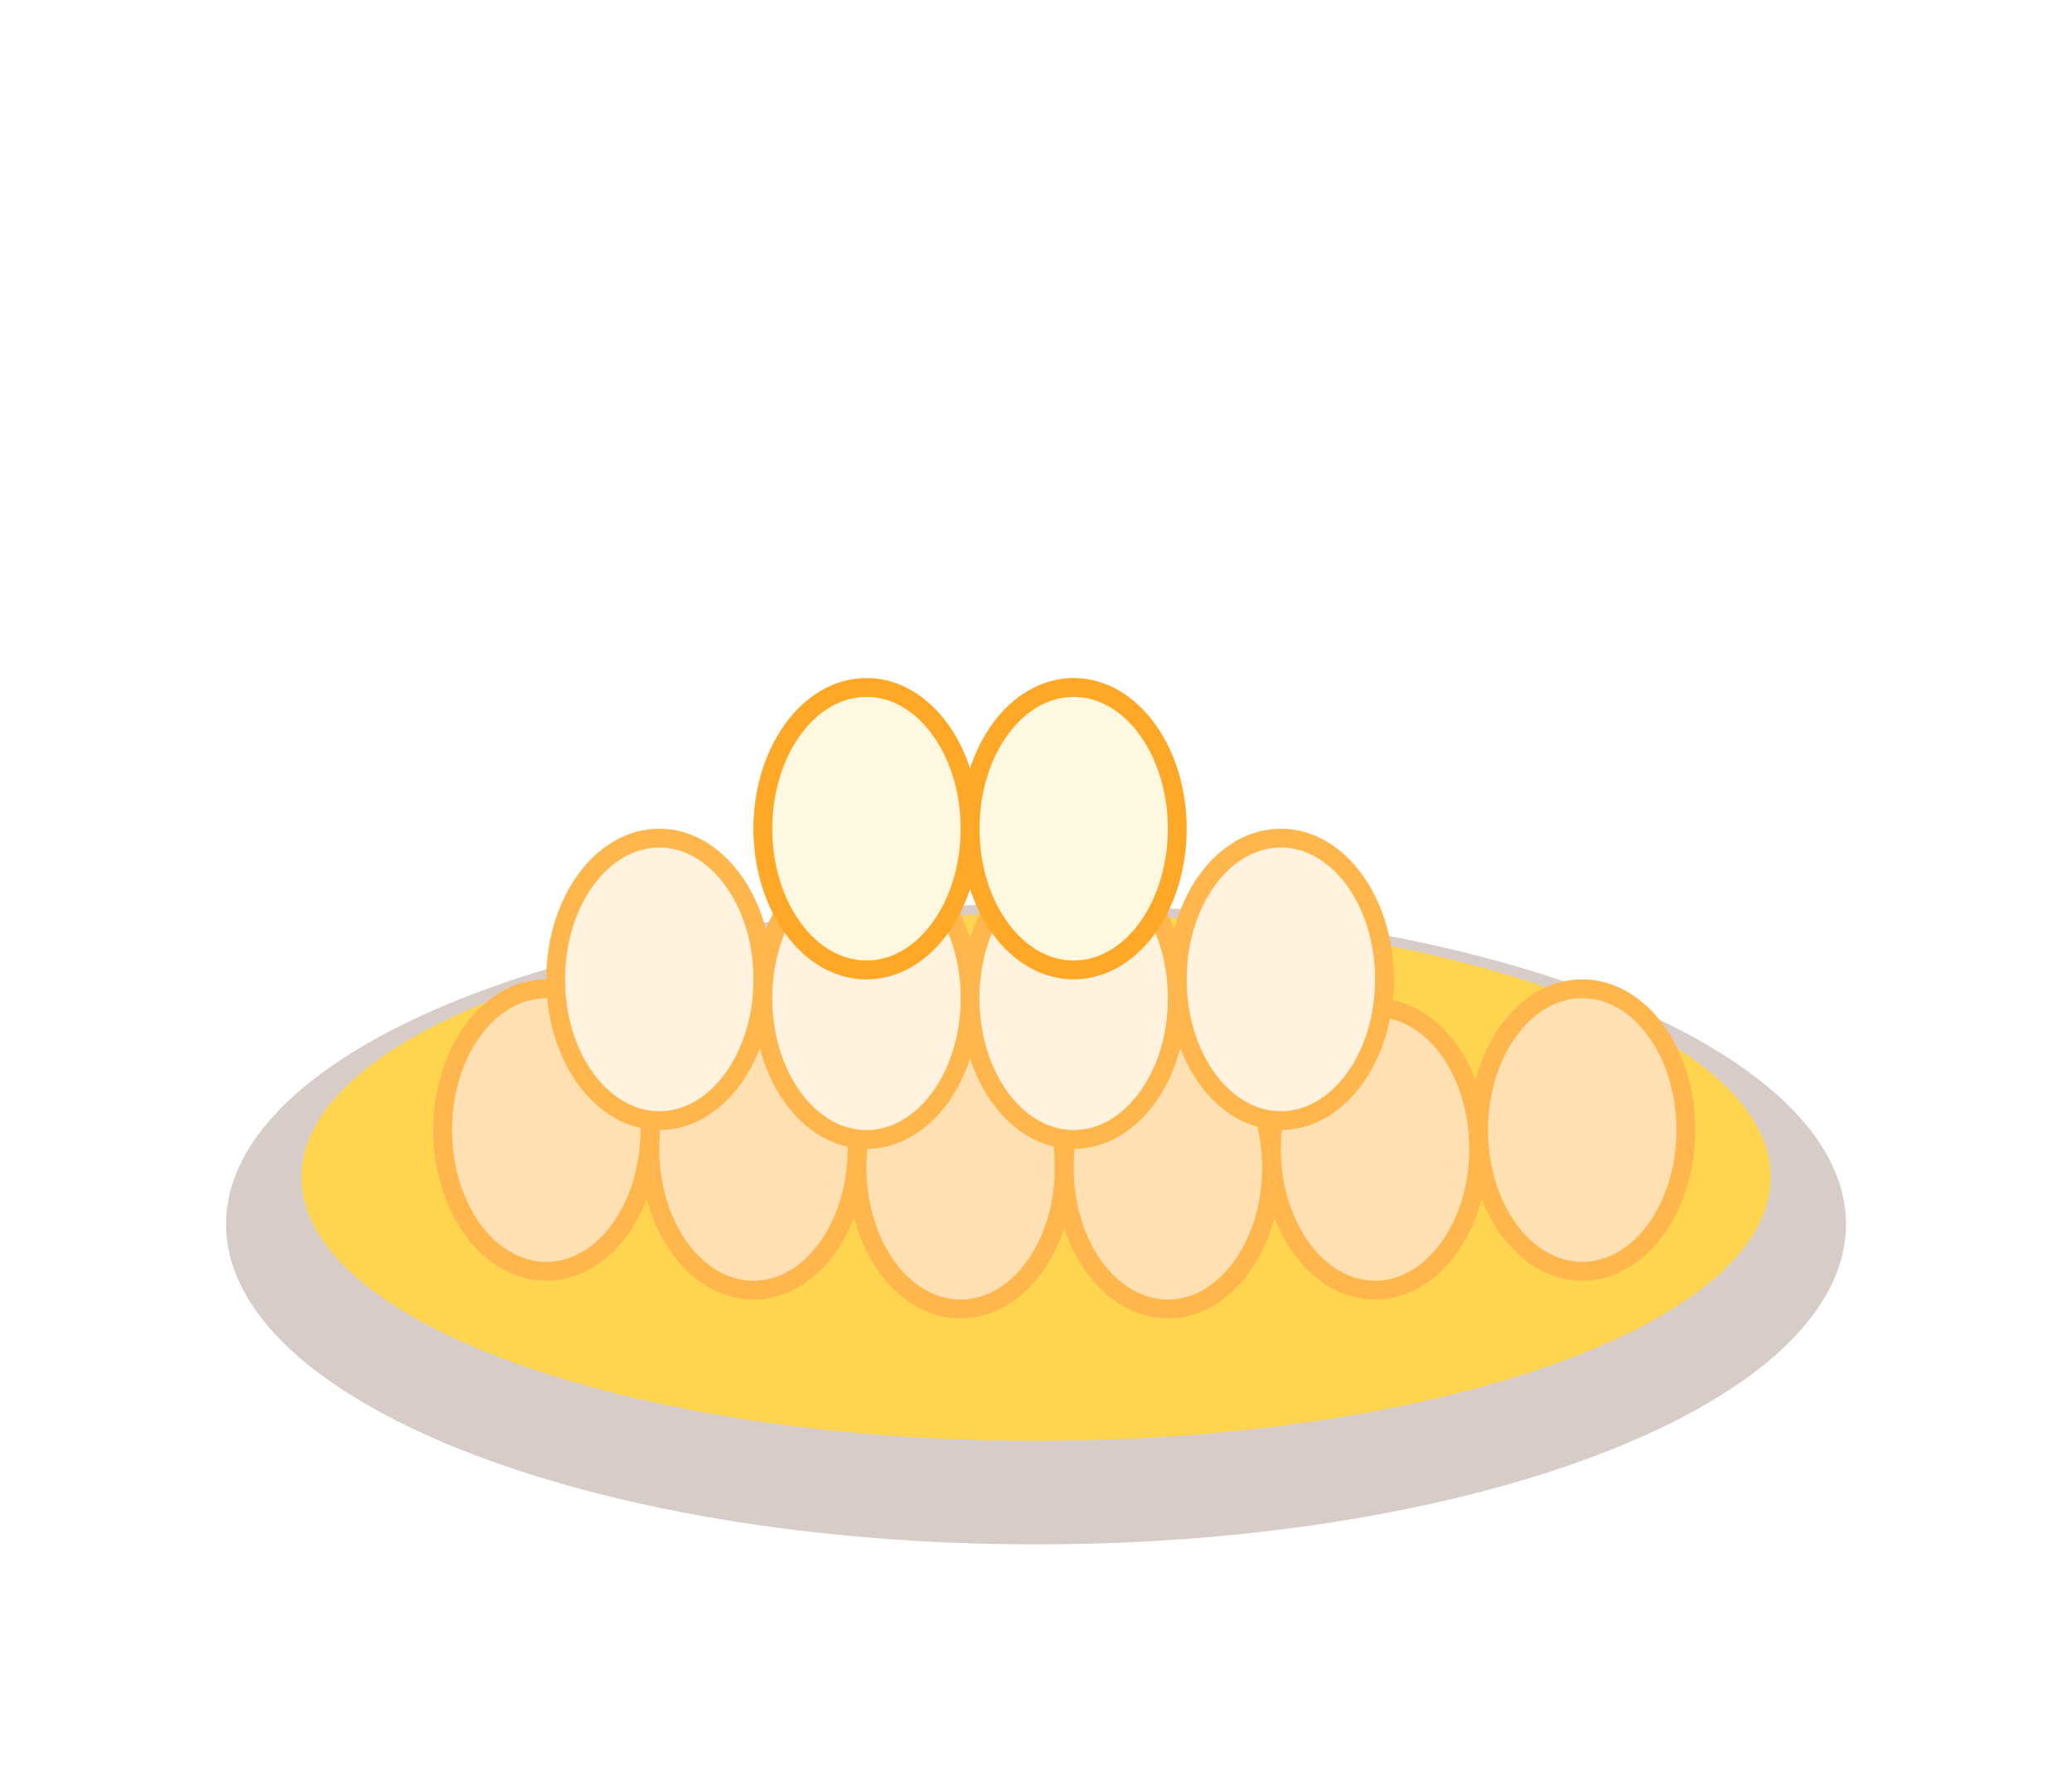
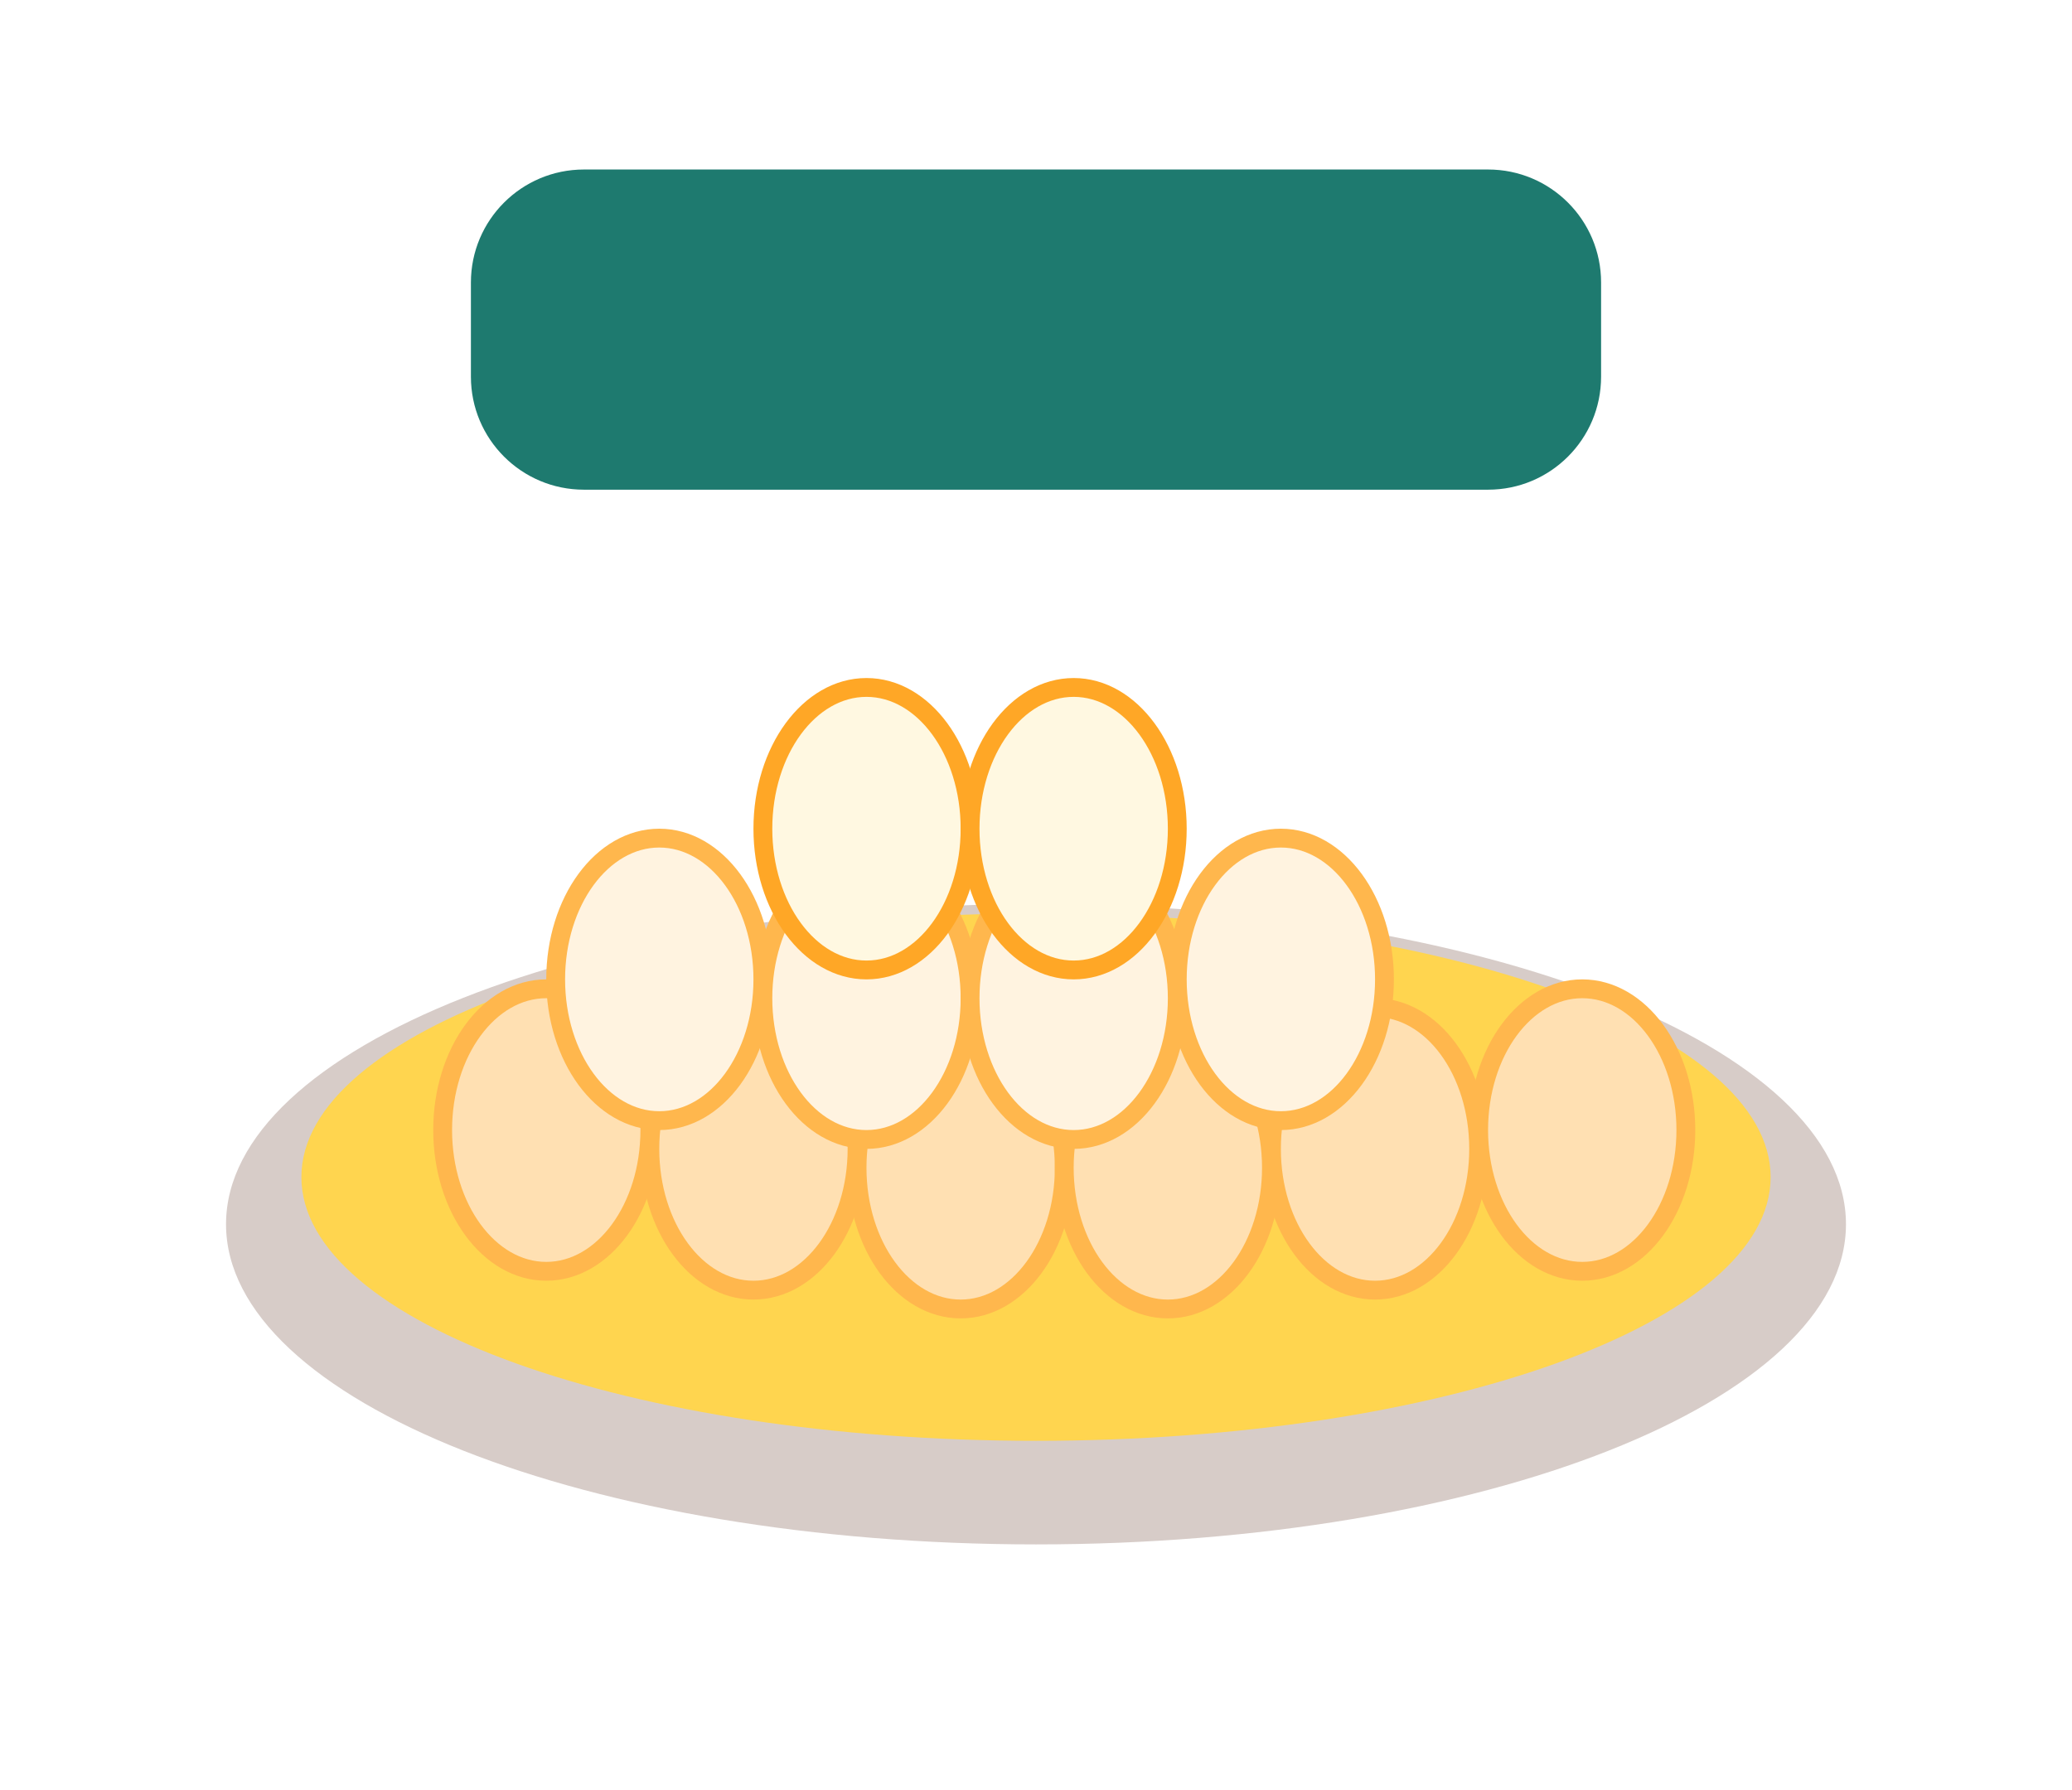
<svg xmlns="http://www.w3.org/2000/svg" viewBox="0 0 220 190" width="100%" height="100%">
-   <rect width="220" height="190" rx="28" fill="none" />
  <ellipse cx="110" cy="130" rx="86" ry="34" fill="#D7CCC8" />
  <ellipse cx="110" cy="125" rx="78" ry="28" fill="#FFD54F" />
  <ellipse cx="58" cy="120" rx="11" ry="15" fill="#FFE0B2" stroke="#FFB74D" stroke-width="2" />
  <ellipse cx="80" cy="122" rx="11" ry="15" fill="#FFE0B2" stroke="#FFB74D" stroke-width="2" />
  <ellipse cx="102" cy="124" rx="11" ry="15" fill="#FFE0B2" stroke="#FFB74D" stroke-width="2" />
  <ellipse cx="124" cy="124" rx="11" ry="15" fill="#FFE0B2" stroke="#FFB74D" stroke-width="2" />
  <ellipse cx="146" cy="122" rx="11" ry="15" fill="#FFE0B2" stroke="#FFB74D" stroke-width="2" />
  <ellipse cx="168" cy="120" rx="11" ry="15" fill="#FFE0B2" stroke="#FFB74D" stroke-width="2" />
  <ellipse cx="70" cy="104" rx="11" ry="15" fill="#FFF3E0" stroke="#FFB74D" stroke-width="2" />
  <ellipse cx="92" cy="106" rx="11" ry="15" fill="#FFF3E0" stroke="#FFB74D" stroke-width="2" />
  <ellipse cx="114" cy="106" rx="11" ry="15" fill="#FFF3E0" stroke="#FFB74D" stroke-width="2" />
  <ellipse cx="136" cy="104" rx="11" ry="15" fill="#FFF3E0" stroke="#FFB74D" stroke-width="2" />
  <ellipse cx="92" cy="88" rx="11" ry="15" fill="#FFF8E1" stroke="#FFA726" stroke-width="2" />
  <ellipse cx="114" cy="88" rx="11" ry="15" fill="#FFF8E1" stroke="#FFA726" stroke-width="2" />
+   <rect x="50" y="18" width="120" height="34" rx="12" fill="#1E7A6F" />
</svg>
